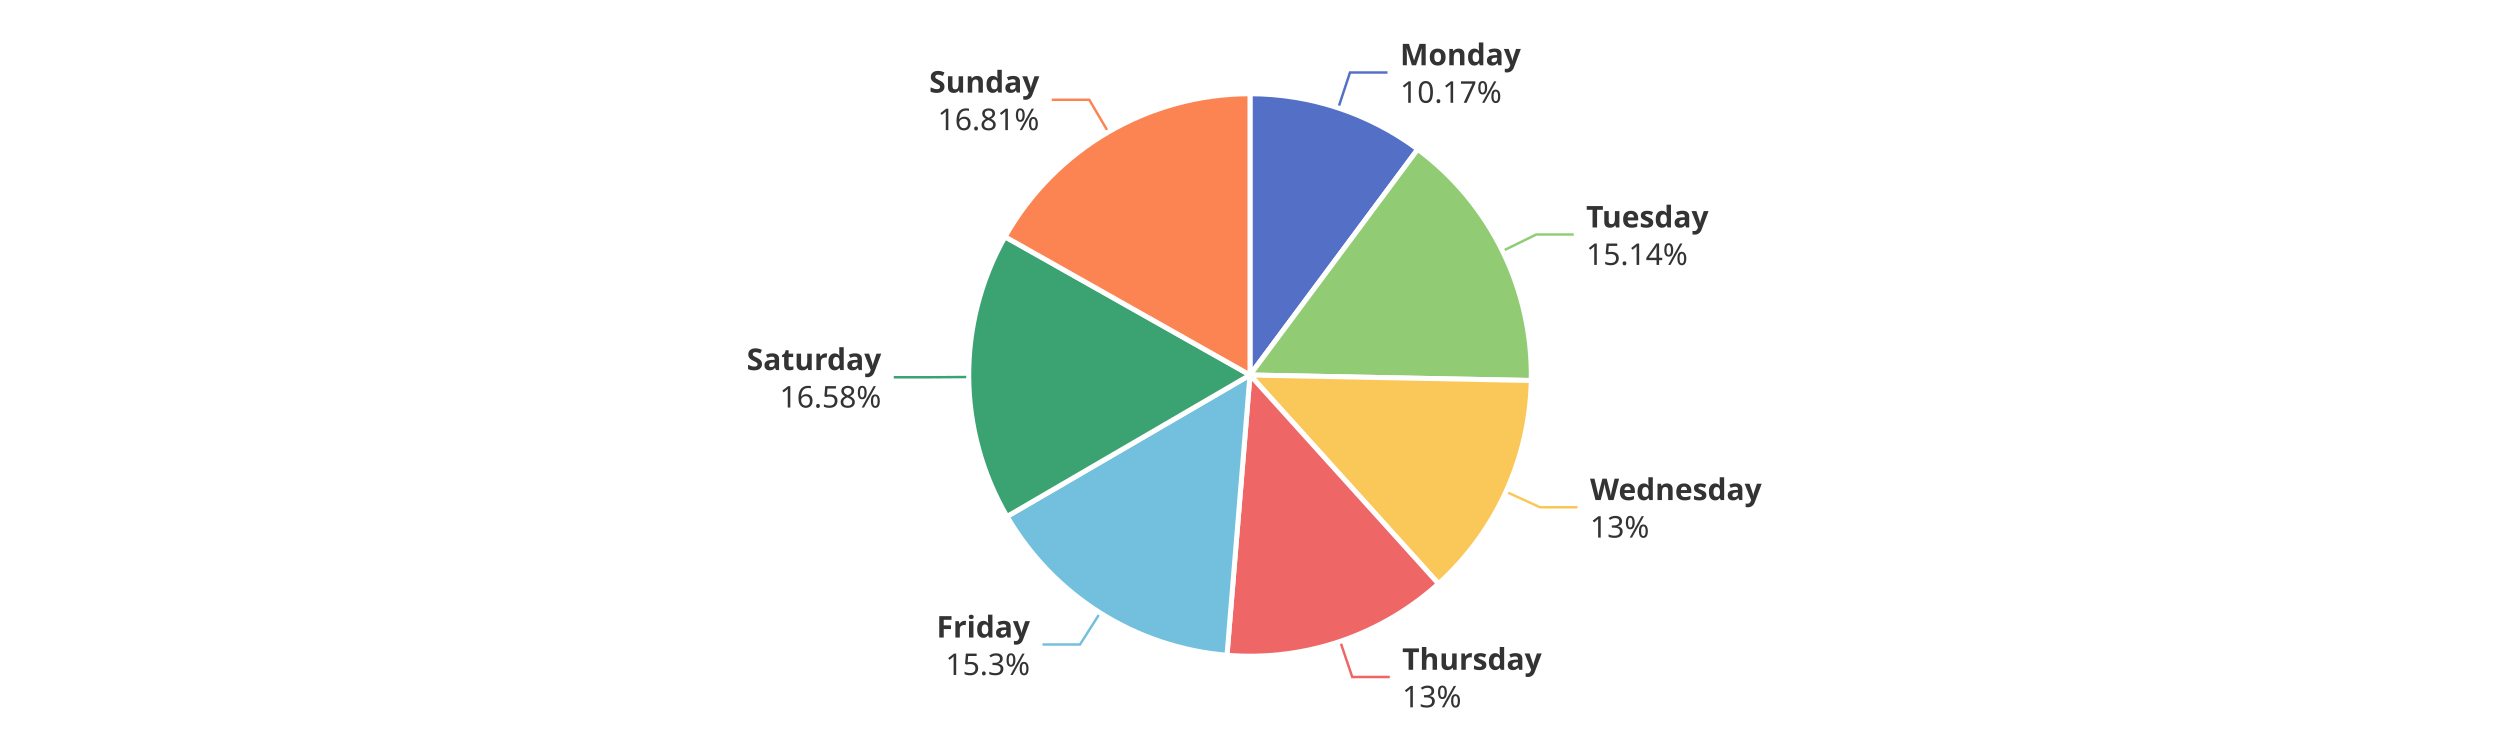
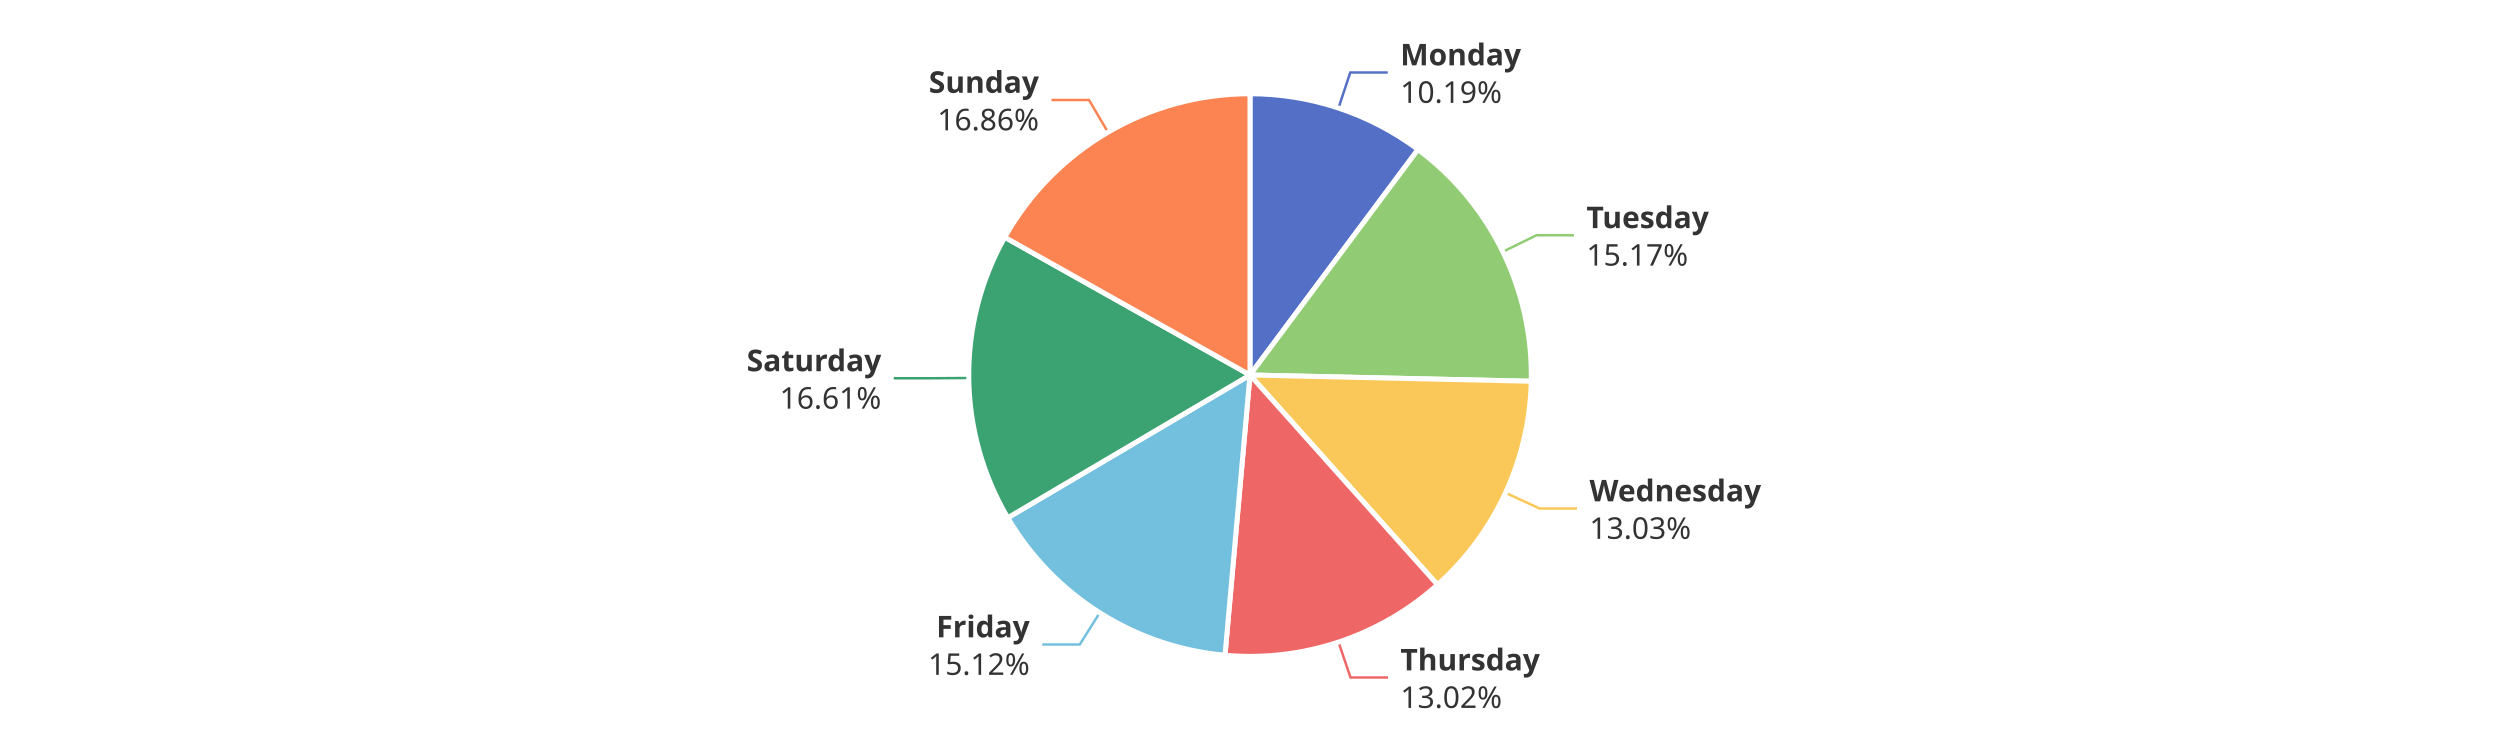
<svg xmlns="http://www.w3.org/2000/svg" width="1000" height="300" version="1.1" baseProfile="full" viewBox="0 0 1000 300">
  <rect width="1000" height="300" x="0" y="0" id="0" fill="#ffffff" />
-   <polyline points="535.3 43.2 540 29 555 29" fill="none" stroke="#5470c6" />
-   <polyline points="601 100.4 614.5 93.8 629.5 93.8" fill="none" stroke="#91cc75" />
-   <polyline points="602.4 196.7 616 202.9 631 202.9" fill="none" stroke="#fac858" />
-   <polyline points="536.1 256.6 540.9 270.8 555.9 270.8" fill="none" stroke="#ee6666" />
-   <polyline points="440 245.2 432 257.8 417 257.8" fill="none" stroke="#73c0de" />
-   <polyline points="387.5 150.8 372.5 150.9 357.5 150.9" fill="none" stroke="#3ba272" />
-   <polyline points="443.3 52.8 435.7 39.9 420.7 39.9" fill="none" stroke="#fc8452" />
-   <path d="M500 37.5A112.5 112.5 0 0 1 567.1 59.7L500 150Z" fill="#5470c6" stroke="#fff" stroke-width="2" stroke-linejoin="round" />
-   <path d="M567.1 59.7A112.5 112.5 0 0 1 612.5 152.2L500 150Z" fill="#91cc75" stroke="#fff" stroke-width="2" stroke-linejoin="round" />
-   <path d="M612.5 152.2A112.5 112.5 0 0 1 575.4 233.5L500 150Z" fill="#fac858" stroke="#fff" stroke-width="2" stroke-linejoin="round" />
-   <path d="M575.4 233.5A112.5 112.5 0 0 1 490.8 262.1L500 150Z" fill="#ee6666" stroke="#fff" stroke-width="2" stroke-linejoin="round" />
-   <path d="M490.8 262.1A112.5 112.5 0 0 1 402.8 206.6L500 150Z" fill="#73c0de" stroke="#fff" stroke-width="2" stroke-linejoin="round" />
-   <path d="M402.8 206.6A112.5 112.5 0 0 1 402 94.7L500 150Z" fill="#3ba272" stroke="#fff" stroke-width="2" stroke-linejoin="round" />
-   <path d="M402 94.7A112.5 112.5 0 0 1 500 37.5L500 150Z" fill="#fc8452" stroke="#fff" stroke-width="2" stroke-linejoin="round" />
-   <path d="M0 -15l42.8 0l0 30l-42.8 0Z" transform="translate(560.0428 28.9512)" fill="none" />
-   <text dominant-baseline="central" text-anchor="start" style="font-size:12px;font-family:sans-serif;font-weight:bold;" y="-7.5" transform="translate(560.0428 28.9512)" fill="#333" stroke="rgb(255,255,255)" stroke-width="2" paint-order="stroke" stroke-miterlimit="2">Monday</text>
-   <text dominant-baseline="central" text-anchor="start" style="font-size:12px;font-family:sans-serif;" y="7.5" transform="translate(560.0428 28.9512)" fill="#333" stroke="rgb(255,255,255)" stroke-width="2" paint-order="stroke" stroke-miterlimit="2">10.17%</text>
-   <path d="M0 -15l46.2 0l0 30l-46.2 0Z" transform="translate(634.457 93.8231)" fill="none" />
-   <text dominant-baseline="central" text-anchor="start" style="font-size:12px;font-family:sans-serif;font-weight:bold;" y="-7.5" transform="translate(634.457 93.8231)" fill="#333" stroke="rgb(255,255,255)" stroke-width="2" paint-order="stroke" stroke-miterlimit="2">Tuesday</text>
-   <text dominant-baseline="central" text-anchor="start" style="font-size:12px;font-family:sans-serif;" y="7.5" transform="translate(634.457 93.8231)" fill="#333" stroke="rgb(255,255,255)" stroke-width="2" paint-order="stroke" stroke-miterlimit="2">15.14%</text>
-   <path d="M0 -15l63.6 0l0 30l-63.6 0Z" transform="translate(636.0159 202.8826)" fill="none" />
-   <text dominant-baseline="central" text-anchor="start" style="font-size:12px;font-family:sans-serif;font-weight:bold;" y="-7.5" transform="translate(636.0159 202.8826)" fill="#333" stroke="rgb(255,255,255)" stroke-width="2" paint-order="stroke" stroke-miterlimit="2">Wednesday</text>
-   <text dominant-baseline="central" text-anchor="start" style="font-size:12px;font-family:sans-serif;" y="7.5" transform="translate(636.0159 202.8826)" fill="#333" stroke="rgb(255,255,255)" stroke-width="2" paint-order="stroke" stroke-miterlimit="2">13%</text>
-   <path d="M0 -15l50.2 0l0 30l-50.2 0Z" transform="translate(560.8784 270.7692)" fill="none" />
-   <text dominant-baseline="central" text-anchor="start" style="font-size:12px;font-family:sans-serif;font-weight:bold;" y="-7.5" transform="translate(560.8784 270.7692)" fill="#333" stroke="rgb(255,255,255)" stroke-width="2" paint-order="stroke" stroke-miterlimit="2">Thursday</text>
-   <text dominant-baseline="central" text-anchor="start" style="font-size:12px;font-family:sans-serif;" y="7.5" transform="translate(560.8784 270.7692)" fill="#333" stroke="rgb(255,255,255)" stroke-width="2" paint-order="stroke" stroke-miterlimit="2">13%</text>
-   <path d="M-34.2 -15l34.2 0l0 30l-34.2 0Z" transform="translate(411.9928 257.8484)" fill="none" />
-   <text dominant-baseline="central" text-anchor="end" style="font-size:12px;font-family:sans-serif;font-weight:bold;" y="-7.5" transform="translate(411.9928 257.8484)" fill="#333" stroke="rgb(255,255,255)" stroke-width="2" paint-order="stroke" stroke-miterlimit="2">Friday</text>
-   <text dominant-baseline="central" text-anchor="end" style="font-size:12px;font-family:sans-serif;" y="7.5" transform="translate(411.9928 257.8484)" fill="#333" stroke="rgb(255,255,255)" stroke-width="2" paint-order="stroke" stroke-miterlimit="2">15.3%</text>
-   <path d="M-48.2 -15l48.2 0l0 30l-48.2 0Z" transform="translate(352.5029 150.8611)" fill="none" />
-   <text dominant-baseline="central" text-anchor="end" style="font-size:12px;font-family:sans-serif;font-weight:bold;" y="-7.5" transform="translate(352.5029 150.8611)" fill="#333" stroke="rgb(255,255,255)" stroke-width="2" paint-order="stroke" stroke-miterlimit="2">Saturday</text>
-   <text dominant-baseline="central" text-anchor="end" style="font-size:12px;font-family:sans-serif;" y="7.5" transform="translate(352.5029 150.8611)" fill="#333" stroke="rgb(255,255,255)" stroke-width="2" paint-order="stroke" stroke-miterlimit="2">16.58%</text>
-   <path d="M-40.9 -15l40.9 0l0 30l-40.9 0Z" transform="translate(415.7247 39.8867)" fill="none" />
-   <text dominant-baseline="central" text-anchor="end" style="font-size:12px;font-family:sans-serif;font-weight:bold;" y="-7.5" transform="translate(415.7247 39.8867)" fill="#333" stroke="rgb(255,255,255)" stroke-width="2" paint-order="stroke" stroke-miterlimit="2">Sunday</text>
-   <text dominant-baseline="central" text-anchor="end" style="font-size:12px;font-family:sans-serif;" y="7.5" transform="translate(415.7247 39.8867)" fill="#333" stroke="rgb(255,255,255)" stroke-width="2" paint-order="stroke" stroke-miterlimit="2">16.81%</text>
+   <polyline points="535.4 43.2 540.1 29 555.1 29" fill="none" stroke="#5470c6" />
+   <polyline points="601.1 100.7 614.6 94.1 629.6 94.1" fill="none" stroke="#91cc75" />
+   <polyline points="602.2 197.1 615.8 203.4 630.8 203.4" fill="none" stroke="#fac858" />
+   <polyline points="535.4 256.8 540.2 271 555.2 271" fill="none" stroke="#ee6666" />
+   <polyline points="439.9 245.1 431.9 257.8 416.9 257.8" fill="none" stroke="#73c0de" />
+   <polyline points="387.5 151.2 372.5 151.3 357.5 151.3" fill="none" stroke="#3ba272" />
+   <polyline points="443.2 52.9 435.6 40 420.6 40" fill="none" stroke="#fc8452" />
+   <path d="M500 37.5A112.5 112.5 0 0 1 567.2 59.8L500 150Z" fill="#5470c6" stroke="#fff" stroke-width="2" stroke-linejoin="round" />
+   <path d="M567.2 59.8A112.5 112.5 0 0 1 612.5 152.5L500 150Z" fill="#91cc75" stroke="#fff" stroke-width="2" stroke-linejoin="round" />
+   <path d="M612.5 152.5A112.5 112.5 0 0 1 575 233.9L500 150Z" fill="#fac858" stroke="#fff" stroke-width="2" stroke-linejoin="round" />
+   <path d="M575 233.9A112.5 112.5 0 0 1 490 262.1L500 150Z" fill="#ee6666" stroke="#fff" stroke-width="2" stroke-linejoin="round" />
+   <path d="M490 262.1A112.5 112.5 0 0 1 403.1 207.1L500 150Z" fill="#73c0de" stroke="#fff" stroke-width="2" stroke-linejoin="round" />
+   <path d="M403.1 207.1A112.5 112.5 0 0 1 401.9 94.9L500 150Z" fill="#3ba272" stroke="#fff" stroke-width="2" stroke-linejoin="round" />
+   <path d="M401.9 94.9A112.5 112.5 0 0 1 500 37.5L500 150Z" fill="#fc8452" stroke="#fff" stroke-width="2" stroke-linejoin="round" />
+   <path d="M0 -15l42.8 0l0 30l-42.8 0Z" transform="translate(560.1228 28.9776)" fill="none" />
+   <text dominant-baseline="central" text-anchor="start" style="font-size:12px;font-family:sans-serif;font-weight:bold;" y="-7.5" transform="translate(560.1228 28.9776)" fill="#333" stroke="rgb(255,255,255)" stroke-width="2" paint-order="stroke" stroke-miterlimit="2">Monday</text>
+   <text dominant-baseline="central" text-anchor="start" style="font-size:12px;font-family:sans-serif;" y="7.5" transform="translate(560.1228 28.9776)" fill="#333" stroke="rgb(255,255,255)" stroke-width="2" paint-order="stroke" stroke-miterlimit="2">10.19%</text>
+   <path d="M0 -15l46.2 0l0 30l-46.2 0Z" transform="translate(634.5865 94.0877)" fill="none" />
+   <text dominant-baseline="central" text-anchor="start" style="font-size:12px;font-family:sans-serif;font-weight:bold;" y="-7.5" transform="translate(634.5865 94.0877)" fill="#333" stroke="rgb(255,255,255)" stroke-width="2" paint-order="stroke" stroke-miterlimit="2">Tuesday</text>
+   <text dominant-baseline="central" text-anchor="start" style="font-size:12px;font-family:sans-serif;" y="7.5" transform="translate(634.5865 94.0877)" fill="#333" stroke="rgb(255,255,255)" stroke-width="2" paint-order="stroke" stroke-miterlimit="2">15.17%</text>
+   <path d="M0 -15l63.6 0l0 30l-63.6 0Z" transform="translate(635.7883 203.3791)" fill="none" />
+   <text dominant-baseline="central" text-anchor="start" style="font-size:12px;font-family:sans-serif;font-weight:bold;" y="-7.5" transform="translate(635.7883 203.3791)" fill="#333" stroke="rgb(255,255,255)" stroke-width="2" paint-order="stroke" stroke-miterlimit="2">Wednesday</text>
+   <text dominant-baseline="central" text-anchor="start" style="font-size:12px;font-family:sans-serif;" y="7.5" transform="translate(635.7883 203.3791)" fill="#333" stroke="rgb(255,255,255)" stroke-width="2" paint-order="stroke" stroke-miterlimit="2">13.03%</text>
+   <path d="M0 -15l50.2 0l0 30l-50.2 0Z" transform="translate(560.1608 271.0098)" fill="none" />
+   <text dominant-baseline="central" text-anchor="start" style="font-size:12px;font-family:sans-serif;font-weight:bold;" y="-7.5" transform="translate(560.1608 271.0098)" fill="#333" stroke="rgb(255,255,255)" stroke-width="2" paint-order="stroke" stroke-miterlimit="2">Thursday</text>
+   <text dominant-baseline="central" text-anchor="start" style="font-size:12px;font-family:sans-serif;" y="7.5" transform="translate(560.1608 271.0098)" fill="#333" stroke="rgb(255,255,255)" stroke-width="2" paint-order="stroke" stroke-miterlimit="2">13.02%</text>
+   <path d="M-40.9 -15l40.9 0l0 30l-40.9 0Z" transform="translate(411.8851 257.7804)" fill="none" />
+   <text dominant-baseline="central" text-anchor="end" style="font-size:12px;font-family:sans-serif;font-weight:bold;" y="-7.5" transform="translate(411.8851 257.7804)" fill="#333" stroke="rgb(255,255,255)" stroke-width="2" paint-order="stroke" stroke-miterlimit="2">Friday</text>
+   <text dominant-baseline="central" text-anchor="end" style="font-size:12px;font-family:sans-serif;" y="7.5" transform="translate(411.8851 257.7804)" fill="#333" stroke="rgb(255,255,255)" stroke-width="2" paint-order="stroke" stroke-miterlimit="2">15.12%</text>
+   <path d="M-48.2 -15l48.2 0l0 30l-48.2 0Z" transform="translate(352.5069 151.3218)" fill="none" />
+   <text dominant-baseline="central" text-anchor="end" style="font-size:12px;font-family:sans-serif;font-weight:bold;" y="-7.5" transform="translate(352.5069 151.3218)" fill="#333" stroke="rgb(255,255,255)" stroke-width="2" paint-order="stroke" stroke-miterlimit="2">Saturday</text>
+   <text dominant-baseline="central" text-anchor="end" style="font-size:12px;font-family:sans-serif;" y="7.5" transform="translate(352.5069 151.3218)" fill="#333" stroke="rgb(255,255,255)" stroke-width="2" paint-order="stroke" stroke-miterlimit="2">16.61%</text>
+   <path d="M-40.9 -15l40.9 0l0 30l-40.9 0Z" transform="translate(415.5805 39.971)" fill="none" />
+   <text dominant-baseline="central" text-anchor="end" style="font-size:12px;font-family:sans-serif;font-weight:bold;" y="-7.5" transform="translate(415.5805 39.971)" fill="#333" stroke="rgb(255,255,255)" stroke-width="2" paint-order="stroke" stroke-miterlimit="2">Sunday</text>
+   <text dominant-baseline="central" text-anchor="end" style="font-size:12px;font-family:sans-serif;" y="7.5" transform="translate(415.5805 39.971)" fill="#333" stroke="rgb(255,255,255)" stroke-width="2" paint-order="stroke" stroke-miterlimit="2">16.86%</text>
</svg>
